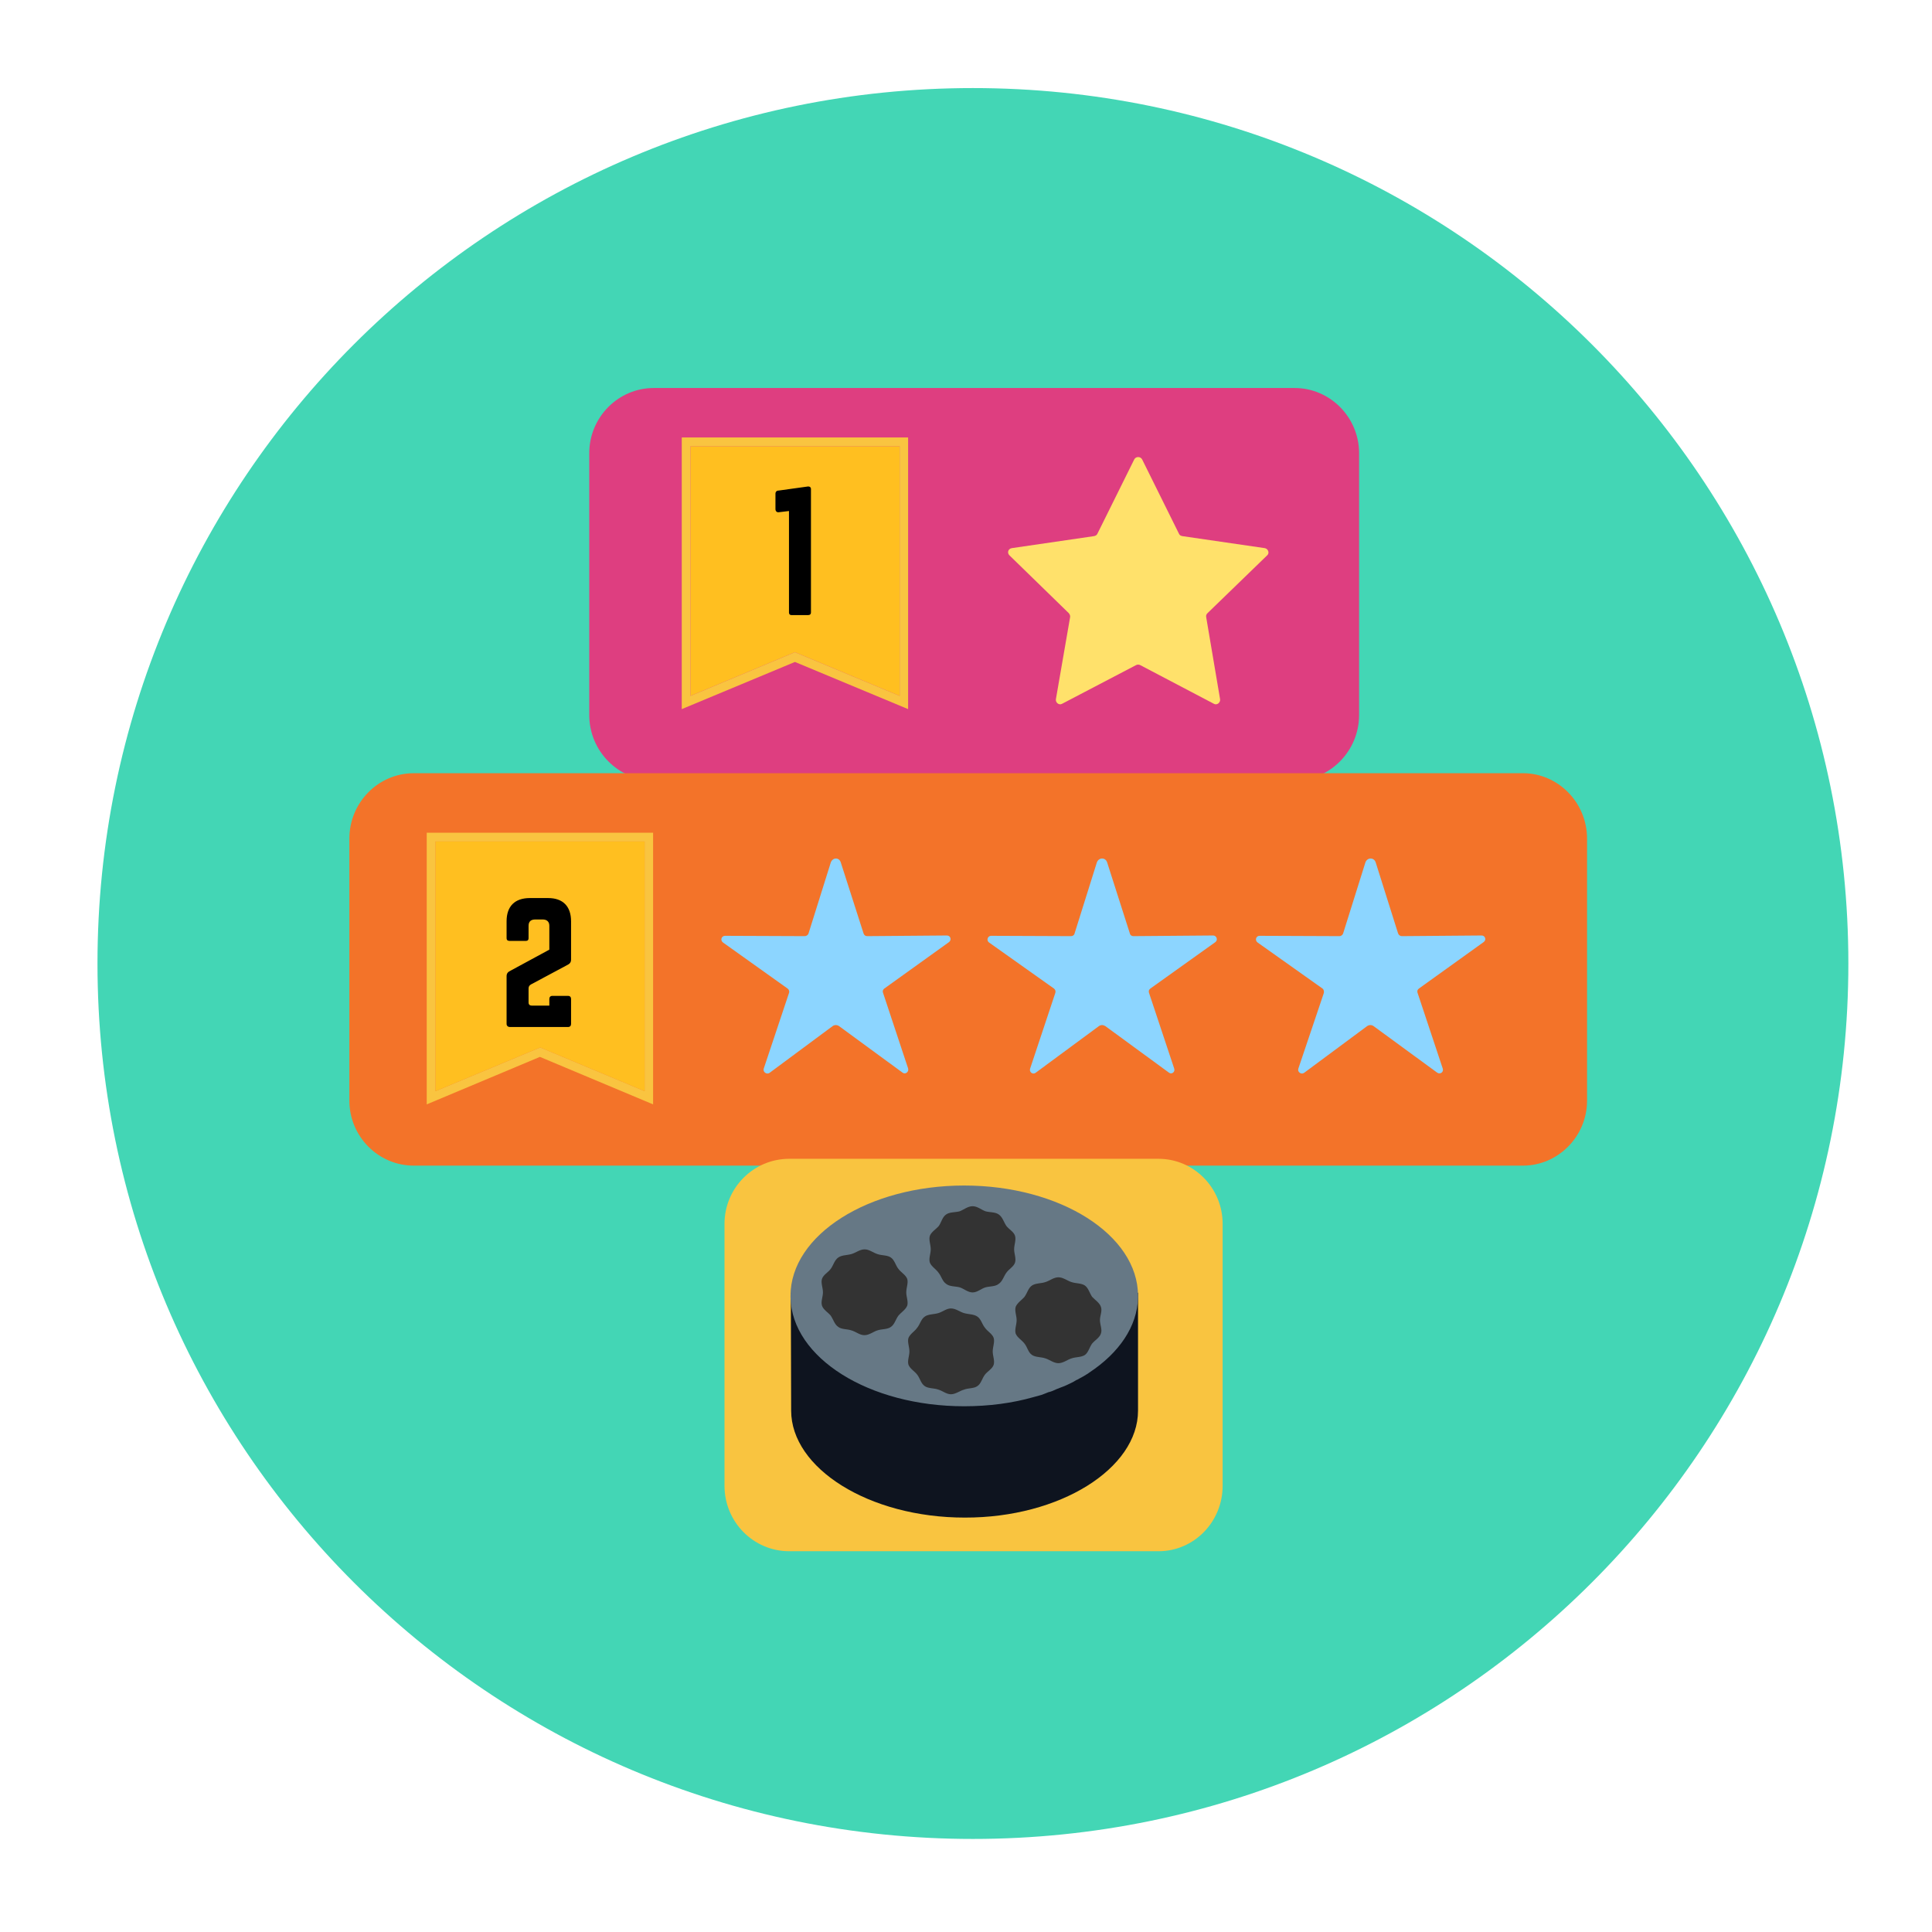
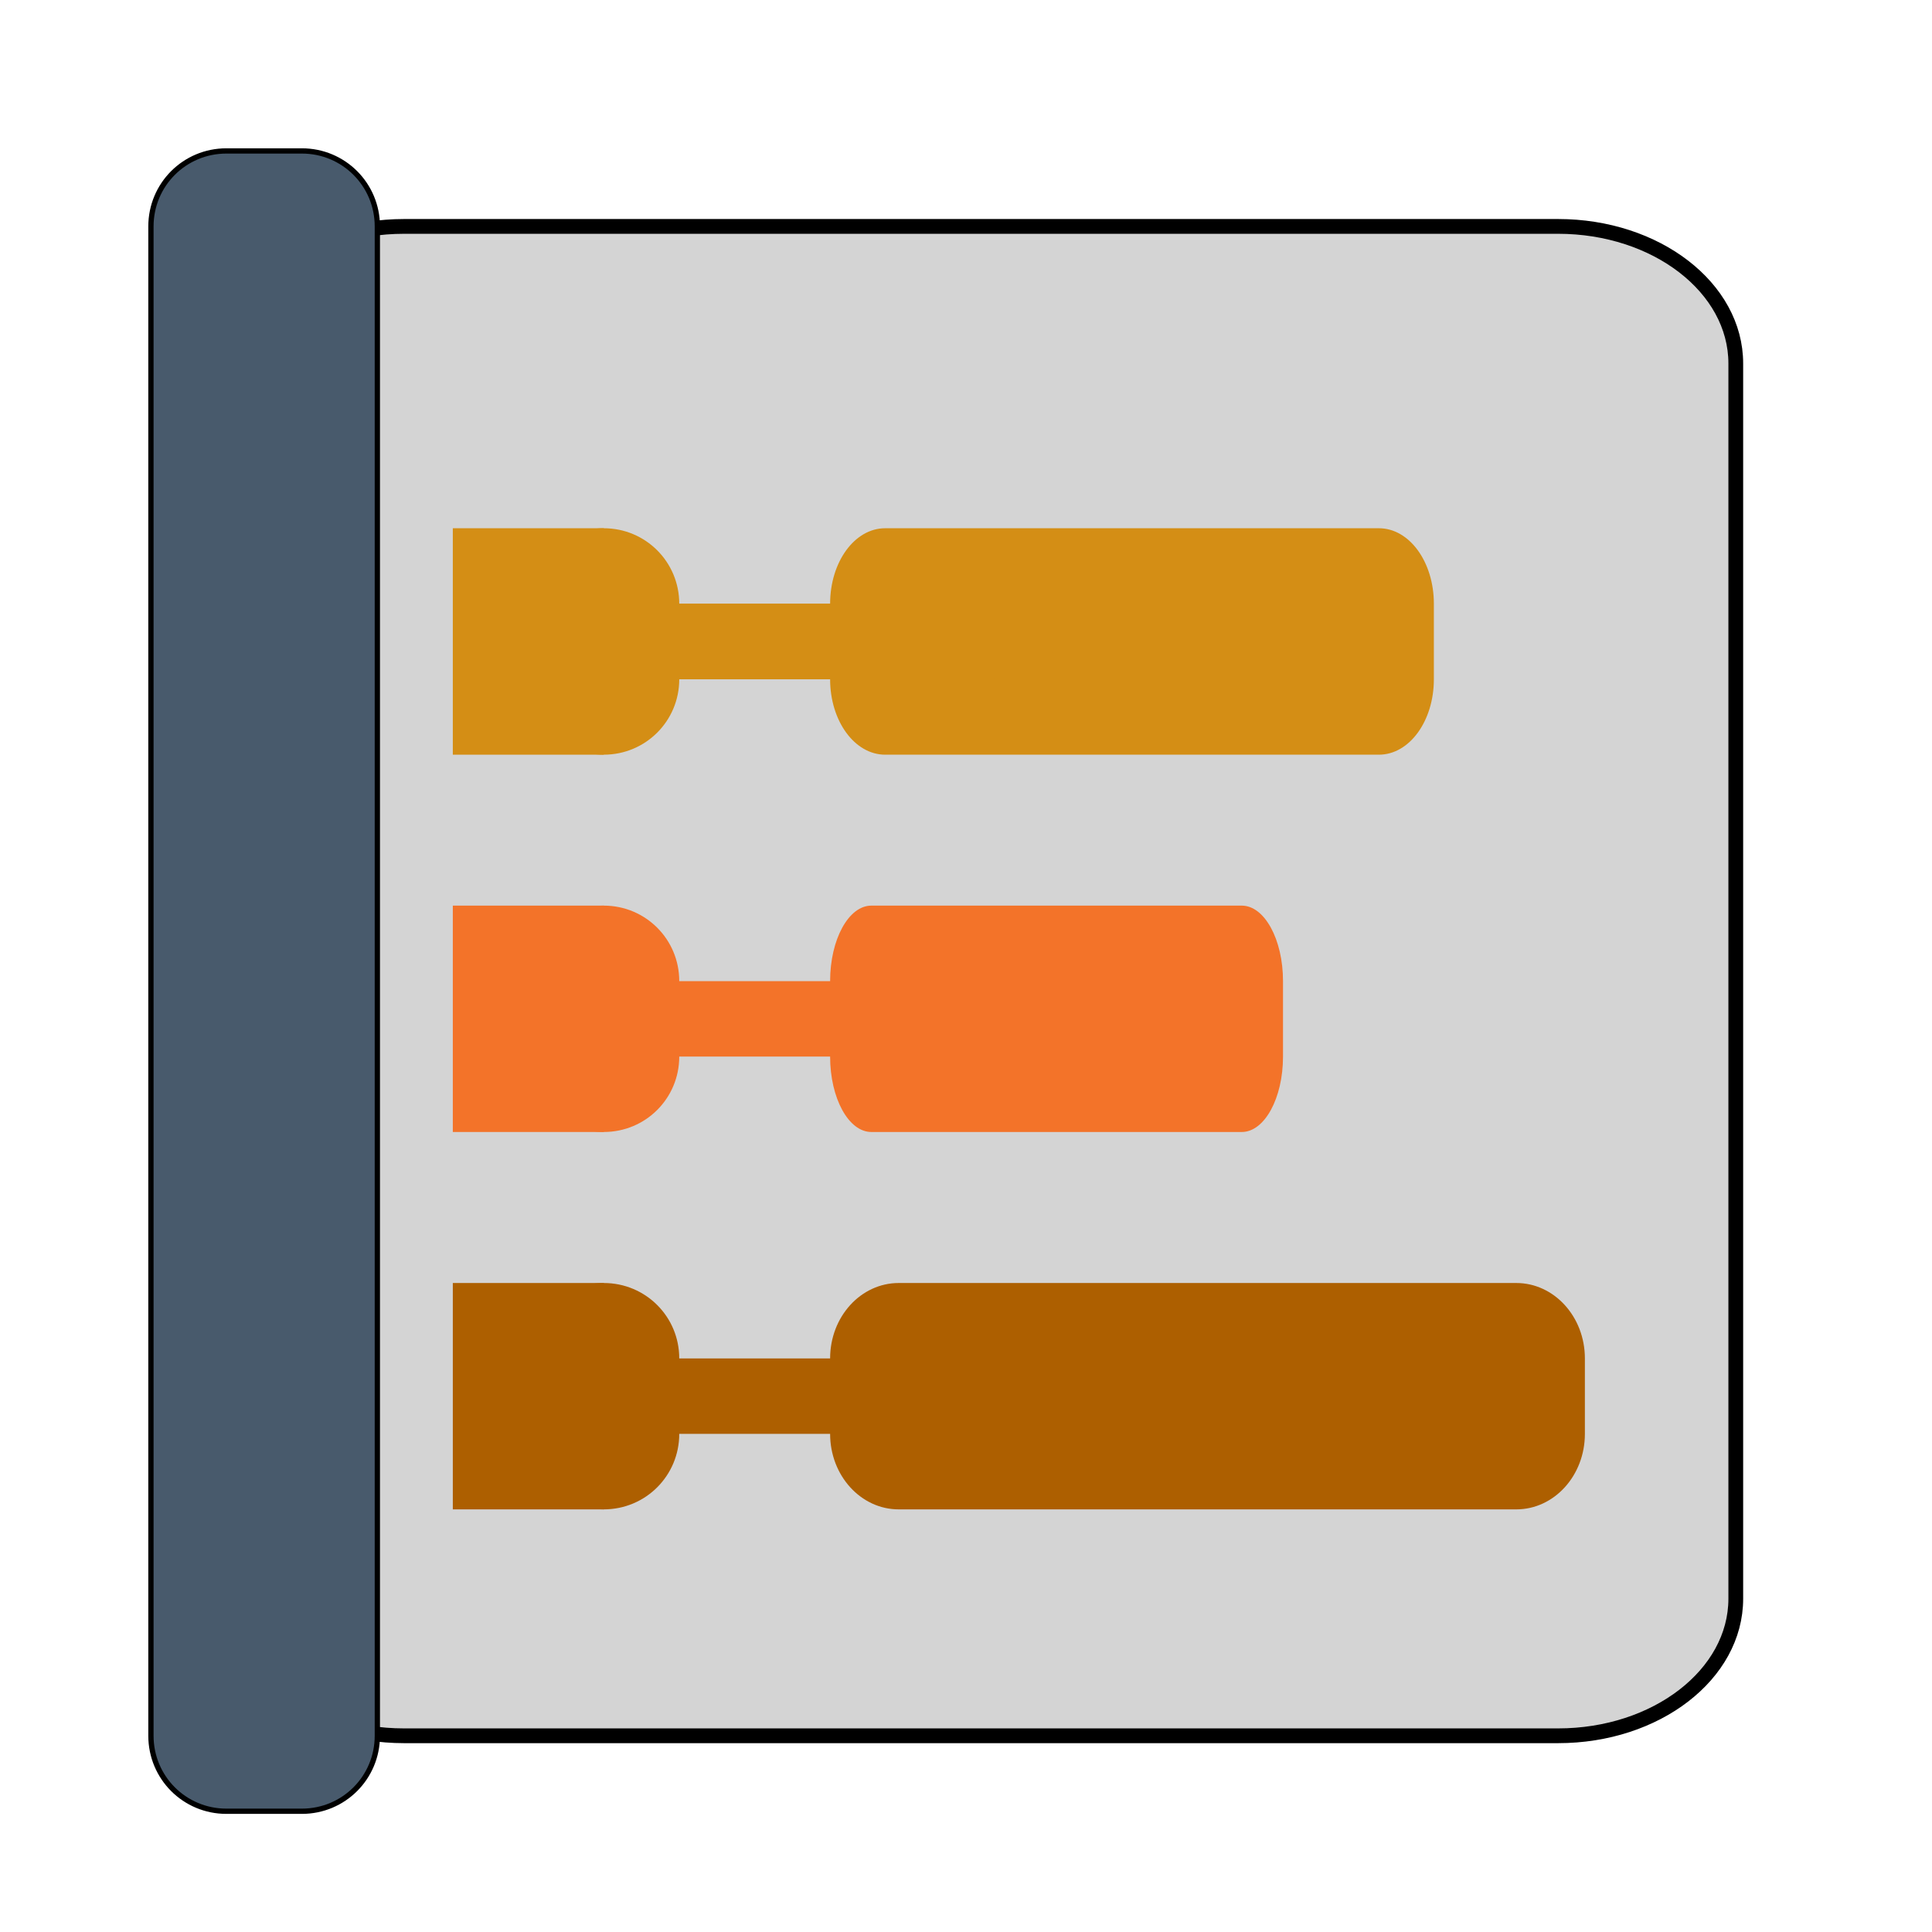
<svg xmlns="http://www.w3.org/2000/svg" width="24" height="24" viewBox="0 0 24 24" version="1.1">
  <g id="surface1">
-     <path style=" stroke:none;fill-rule:nonzero;fill:rgb(26.275%,83.922%,70.98%);fill-opacity:1;" d="M 12.086 1.094 C 6.078 1.094 1.211 5.961 1.211 11.969 C 1.211 17.973 6.078 22.844 12.086 22.844 C 18.09 22.844 22.961 17.973 22.961 11.969 C 22.961 5.961 18.09 1.094 12.086 1.094 " />
-     <path style=" stroke:none;fill-rule:nonzero;fill:rgb(87.059%,24.314%,50.196%);fill-opacity:1;" d="M 16.082 9.695 L 8.121 9.695 C 7.68 9.695 7.32 9.328 7.32 8.883 L 7.32 5.629 C 7.32 5.184 7.68 4.82 8.121 4.82 L 16.082 4.82 C 16.523 4.82 16.883 5.184 16.883 5.629 L 16.883 8.883 C 16.883 9.328 16.523 9.695 16.082 9.695 " />
-     <path style=" stroke:none;fill-rule:nonzero;fill:rgb(95.294%,45.098%,16.078%);fill-opacity:1;" d="M 18.918 14.48 L 5.141 14.48 C 4.699 14.48 4.34 14.117 4.34 13.672 L 4.34 10.418 C 4.34 9.969 4.699 9.605 5.141 9.605 L 18.918 9.605 C 19.355 9.605 19.715 9.969 19.715 10.418 L 19.715 13.672 C 19.715 14.117 19.355 14.48 18.918 14.48 " />
-     <path style=" stroke:none;fill-rule:nonzero;fill:rgb(97.647%,76.863%,25.098%);fill-opacity:1;" d="M 14.391 19.27 L 9.805 19.27 C 9.359 19.27 9 18.906 9 18.457 L 9 15.203 C 9 14.758 9.359 14.395 9.805 14.395 L 14.391 14.395 C 14.832 14.395 15.188 14.758 15.188 15.203 L 15.188 18.457 C 15.188 18.906 14.832 19.27 14.391 19.27 " />
-     <path style=" stroke:none;fill-rule:nonzero;fill:rgb(100%,88.235%,41.961%);fill-opacity:1;" d="M 14.188 5.707 L 14.645 6.629 C 14.652 6.648 14.668 6.656 14.688 6.66 L 15.711 6.809 C 15.754 6.816 15.773 6.871 15.742 6.898 L 15 7.617 C 14.984 7.633 14.98 7.648 14.984 7.668 L 15.156 8.684 C 15.164 8.727 15.117 8.766 15.078 8.742 L 14.164 8.262 C 14.148 8.254 14.129 8.254 14.113 8.262 L 13.195 8.742 C 13.156 8.766 13.109 8.727 13.117 8.684 L 13.293 7.668 C 13.297 7.648 13.289 7.633 13.277 7.617 L 12.539 6.898 C 12.508 6.867 12.523 6.816 12.57 6.809 L 13.59 6.66 C 13.609 6.656 13.625 6.648 13.633 6.629 L 14.09 5.707 C 14.109 5.668 14.168 5.668 14.188 5.707 Z M 14.188 5.707 " />
-     <path style=" stroke:none;fill-rule:nonzero;fill:rgb(54.902%,83.529%,100%);fill-opacity:1;" d="M 10.445 10.715 L 10.727 11.594 C 10.734 11.617 10.75 11.629 10.773 11.629 L 11.762 11.621 C 11.809 11.621 11.824 11.676 11.789 11.703 L 10.984 12.281 C 10.969 12.293 10.961 12.312 10.969 12.332 L 11.281 13.273 C 11.293 13.316 11.246 13.352 11.211 13.324 L 10.422 12.746 C 10.398 12.73 10.367 12.73 10.344 12.746 L 9.559 13.328 C 9.523 13.352 9.473 13.316 9.488 13.273 L 9.801 12.336 C 9.809 12.316 9.801 12.293 9.785 12.281 L 8.98 11.707 C 8.945 11.68 8.961 11.625 9.008 11.625 L 9.996 11.629 C 10.016 11.629 10.035 11.617 10.043 11.598 L 10.32 10.715 C 10.344 10.648 10.426 10.648 10.445 10.715 Z M 10.445 10.715 " />
-     <path style=" stroke:none;fill-rule:nonzero;fill:rgb(54.902%,83.529%,100%);fill-opacity:1;" d="M 13.754 10.715 L 14.035 11.594 C 14.039 11.617 14.059 11.629 14.078 11.629 L 15.07 11.621 C 15.113 11.621 15.133 11.676 15.098 11.703 L 14.289 12.281 C 14.273 12.293 14.266 12.312 14.273 12.332 L 14.586 13.273 C 14.602 13.316 14.555 13.352 14.52 13.324 L 13.73 12.746 C 13.703 12.73 13.676 12.73 13.652 12.746 L 12.863 13.328 C 12.828 13.352 12.781 13.316 12.797 13.273 L 13.109 12.336 C 13.117 12.316 13.109 12.293 13.094 12.281 L 12.285 11.707 C 12.25 11.68 12.27 11.625 12.312 11.625 L 13.305 11.629 C 13.324 11.629 13.344 11.617 13.348 11.598 L 13.625 10.715 C 13.648 10.648 13.734 10.648 13.754 10.715 Z M 13.754 10.715 " />
-     <path style=" stroke:none;fill-rule:nonzero;fill:rgb(54.902%,83.529%,100%);fill-opacity:1;" d="M 17.09 10.715 L 17.367 11.594 C 17.375 11.617 17.395 11.629 17.414 11.629 L 18.406 11.621 C 18.449 11.621 18.469 11.676 18.43 11.703 L 17.625 12.281 C 17.609 12.293 17.602 12.312 17.609 12.332 L 17.922 13.273 C 17.938 13.316 17.891 13.352 17.852 13.324 L 17.062 12.746 C 17.039 12.73 17.008 12.73 16.984 12.746 L 16.199 13.328 C 16.164 13.352 16.113 13.316 16.129 13.273 L 16.445 12.336 C 16.449 12.316 16.445 12.293 16.43 12.281 L 15.621 11.707 C 15.586 11.68 15.602 11.625 15.648 11.625 L 16.641 11.629 C 16.656 11.629 16.676 11.617 16.684 11.598 L 16.961 10.715 C 16.984 10.648 17.07 10.648 17.09 10.715 Z M 17.09 10.715 " />
-     <path style=" stroke:none;fill-rule:nonzero;fill:rgb(5.49%,7.843%,12.157%);fill-opacity:1;" d="M 14.137 17.523 L 14.137 16.059 L 9.824 16.059 L 9.824 16.098 L 9.828 17.523 C 9.828 18.238 10.793 18.852 11.984 18.852 C 13.168 18.855 14.137 18.242 14.137 17.523 M 11.98 17.469 L 11.992 17.469 L 11.98 17.469 " />
-     <path style=" stroke:none;fill-rule:nonzero;fill:rgb(40%,47.059%,52.157%);fill-opacity:1;" d="M 12.84 17.355 L 12.938 17.328 C 12.969 17.316 13 17.305 13.027 17.293 L 13.031 17.293 C 13.062 17.285 13.09 17.273 13.121 17.258 C 13.152 17.246 13.18 17.234 13.211 17.223 C 13.238 17.211 13.27 17.199 13.297 17.184 C 13.324 17.172 13.352 17.156 13.375 17.141 L 13.379 17.141 C 13.406 17.125 13.43 17.113 13.457 17.098 C 13.48 17.082 13.508 17.07 13.531 17.051 C 13.898 16.809 14.129 16.48 14.137 16.117 L 14.137 16.098 C 14.137 15.34 13.168 14.727 11.977 14.727 C 10.789 14.727 9.82 15.34 9.82 16.098 L 9.82 16.117 C 9.836 16.867 10.793 17.469 11.977 17.469 C 12.285 17.469 12.578 17.43 12.84 17.355 " />
-     <path style=" stroke:none;fill-rule:nonzero;fill:rgb(20%,20%,20%);fill-opacity:1;" d="M 11.258 16.055 C 11.258 15.996 11.285 15.938 11.27 15.887 C 11.25 15.836 11.191 15.805 11.16 15.762 C 11.125 15.719 11.113 15.652 11.066 15.621 C 11.023 15.59 10.953 15.598 10.898 15.578 C 10.848 15.562 10.797 15.52 10.742 15.52 C 10.68 15.52 10.633 15.562 10.578 15.578 C 10.523 15.594 10.457 15.59 10.414 15.621 C 10.367 15.652 10.352 15.719 10.32 15.762 C 10.289 15.805 10.227 15.836 10.211 15.887 C 10.195 15.938 10.223 15.996 10.223 16.055 C 10.223 16.109 10.195 16.168 10.211 16.219 C 10.227 16.27 10.289 16.305 10.32 16.344 C 10.352 16.391 10.367 16.453 10.414 16.484 C 10.457 16.516 10.523 16.508 10.578 16.527 C 10.633 16.543 10.68 16.586 10.738 16.586 C 10.797 16.586 10.848 16.543 10.898 16.527 C 10.953 16.508 11.023 16.516 11.066 16.484 C 11.113 16.453 11.125 16.391 11.16 16.344 C 11.191 16.305 11.25 16.27 11.27 16.219 C 11.285 16.168 11.258 16.109 11.258 16.055 " />
-     <path style=" stroke:none;fill-rule:nonzero;fill:rgb(20%,20%,20%);fill-opacity:1;" d="M 12.332 16.789 C 12.332 16.73 12.359 16.672 12.344 16.621 C 12.328 16.57 12.266 16.539 12.234 16.492 C 12.199 16.449 12.188 16.387 12.141 16.355 C 12.098 16.324 12.031 16.328 11.977 16.312 C 11.922 16.297 11.875 16.254 11.812 16.254 C 11.758 16.254 11.707 16.297 11.656 16.312 C 11.602 16.328 11.531 16.324 11.488 16.355 C 11.441 16.387 11.43 16.449 11.395 16.492 C 11.363 16.539 11.305 16.57 11.285 16.621 C 11.27 16.672 11.297 16.73 11.297 16.789 C 11.297 16.844 11.27 16.902 11.285 16.953 C 11.305 17.004 11.363 17.035 11.395 17.078 C 11.43 17.125 11.441 17.188 11.488 17.219 C 11.531 17.25 11.602 17.242 11.656 17.262 C 11.707 17.277 11.758 17.32 11.812 17.32 C 11.871 17.32 11.922 17.277 11.977 17.262 C 12.027 17.242 12.098 17.25 12.141 17.219 C 12.188 17.188 12.199 17.125 12.234 17.078 C 12.266 17.035 12.328 17.004 12.344 16.953 C 12.359 16.902 12.332 16.844 12.332 16.789 " />
-     <path style=" stroke:none;fill-rule:nonzero;fill:rgb(20%,20%,20%);fill-opacity:1;" d="M 12.598 15.52 C 12.598 15.461 12.625 15.402 12.609 15.352 C 12.594 15.301 12.531 15.27 12.5 15.227 C 12.469 15.18 12.453 15.117 12.406 15.086 C 12.363 15.055 12.297 15.062 12.242 15.047 C 12.188 15.027 12.141 14.984 12.082 14.984 C 12.023 14.984 11.973 15.027 11.922 15.047 C 11.867 15.062 11.797 15.055 11.754 15.086 C 11.707 15.117 11.695 15.18 11.664 15.227 C 11.629 15.27 11.57 15.301 11.551 15.352 C 11.535 15.402 11.562 15.461 11.562 15.52 C 11.562 15.574 11.535 15.633 11.551 15.684 C 11.57 15.734 11.629 15.766 11.66 15.812 C 11.695 15.855 11.707 15.918 11.754 15.949 C 11.797 15.984 11.867 15.977 11.922 15.992 C 11.973 16.008 12.023 16.055 12.082 16.055 C 12.141 16.055 12.188 16.008 12.242 15.992 C 12.297 15.977 12.363 15.984 12.406 15.949 C 12.453 15.918 12.469 15.855 12.5 15.812 C 12.531 15.766 12.594 15.734 12.609 15.684 C 12.625 15.633 12.598 15.574 12.598 15.52 " />
-     <path style=" stroke:none;fill-rule:nonzero;fill:rgb(20%,20%,20%);fill-opacity:1;" d="M 13.664 16.398 C 13.664 16.344 13.695 16.285 13.676 16.234 C 13.66 16.184 13.602 16.148 13.566 16.109 C 13.535 16.062 13.52 16 13.477 15.969 C 13.43 15.938 13.363 15.945 13.309 15.926 C 13.258 15.91 13.207 15.867 13.148 15.867 C 13.09 15.867 13.039 15.91 12.988 15.926 C 12.934 15.945 12.867 15.938 12.82 15.969 C 12.773 16 12.762 16.062 12.727 16.109 C 12.695 16.148 12.637 16.184 12.617 16.234 C 12.602 16.285 12.629 16.344 12.629 16.398 C 12.629 16.457 12.602 16.516 12.617 16.566 C 12.637 16.617 12.695 16.648 12.727 16.691 C 12.762 16.734 12.773 16.801 12.82 16.832 C 12.867 16.863 12.934 16.855 12.988 16.875 C 13.039 16.891 13.09 16.934 13.148 16.934 C 13.207 16.934 13.258 16.891 13.309 16.875 C 13.363 16.855 13.43 16.863 13.477 16.832 C 13.52 16.801 13.535 16.734 13.566 16.691 C 13.602 16.648 13.66 16.617 13.676 16.566 C 13.695 16.516 13.664 16.457 13.664 16.398 " />
-     <path style=" stroke:none;fill-rule:nonzero;fill:rgb(100%,74.902%,12.549%);fill-opacity:1;" d="M 11.176 5.543 L 11.176 8.645 L 9.875 8.102 L 8.578 8.645 L 8.578 5.543 L 11.176 5.543 " />
-     <path style=" stroke:none;fill-rule:nonzero;fill:rgb(97.647%,76.863%,25.098%);fill-opacity:1;" d="M 8.469 5.434 L 8.469 8.809 L 9.875 8.223 L 11.281 8.809 L 11.281 5.434 L 8.469 5.434 M 11.176 5.957 L 11.176 8.645 L 9.875 8.102 L 8.578 8.645 L 8.578 5.543 L 11.176 5.543 L 11.176 5.957 " />
-     <path style=" stroke:none;fill-rule:nonzero;fill:rgb(0%,0%,0%);fill-opacity:1;" d="M 9.672 6.094 C 9.648 6.094 9.633 6.109 9.633 6.133 L 9.633 6.324 C 9.633 6.352 9.652 6.367 9.676 6.363 L 9.801 6.348 L 9.801 7.609 C 9.801 7.629 9.812 7.641 9.832 7.641 L 10.039 7.641 C 10.062 7.641 10.074 7.629 10.074 7.609 L 10.074 6.074 C 10.074 6.055 10.062 6.043 10.039 6.043 Z M 9.672 6.094 " />
-     <path style=" stroke:none;fill-rule:nonzero;fill:rgb(100%,74.902%,12.549%);fill-opacity:1;" d="M 8.008 10.453 L 8.008 13.555 L 6.711 13.012 L 5.41 13.555 L 5.41 10.453 L 8.008 10.453 " />
-     <path style=" stroke:none;fill-rule:nonzero;fill:rgb(97.647%,76.863%,25.098%);fill-opacity:1;" d="M 5.301 10.344 L 5.301 13.719 L 6.707 13.129 L 8.113 13.719 L 8.113 10.344 L 5.301 10.344 M 8.008 10.863 L 8.008 13.555 L 6.711 13.012 L 5.41 13.555 L 5.41 10.453 L 8.008 10.453 L 8.008 10.863 " />
-     <path style=" stroke:none;fill-rule:nonzero;fill:rgb(0%,0%,0%);fill-opacity:1;" d="M 7.039 11.992 C 7.078 11.973 7.094 11.957 7.094 11.918 L 7.094 11.445 C 7.094 11.258 6.992 11.156 6.809 11.156 L 6.582 11.156 C 6.395 11.156 6.293 11.258 6.293 11.445 L 6.293 11.656 C 6.293 11.676 6.305 11.688 6.328 11.688 L 6.535 11.688 C 6.555 11.688 6.566 11.676 6.566 11.656 L 6.566 11.5 C 6.566 11.449 6.594 11.422 6.648 11.422 L 6.742 11.422 C 6.793 11.422 6.824 11.449 6.824 11.5 L 6.824 11.797 L 6.348 12.055 C 6.309 12.074 6.293 12.09 6.293 12.129 L 6.293 12.719 C 6.293 12.742 6.309 12.758 6.336 12.758 L 7.055 12.758 C 7.082 12.758 7.094 12.742 7.094 12.719 L 7.094 12.41 C 7.094 12.387 7.082 12.371 7.055 12.371 L 6.863 12.371 C 6.836 12.371 6.824 12.387 6.824 12.41 L 6.824 12.492 L 6.605 12.492 C 6.582 12.492 6.566 12.48 6.566 12.453 L 6.566 12.281 C 6.566 12.258 6.574 12.242 6.594 12.23 Z M 7.039 11.992 " />
+     <path style="fill-rule:nonzero;fill:rgb(83.137%,83.137%,83.137%);fill-opacity:1;stroke-width:0.978;stroke-linecap:butt;stroke-linejoin:miter;stroke:rgb(0%,0%,0%);stroke-opacity:1;stroke-miterlimit:4;" d="M 26.771 15 L 103.229 15 C 109.729 15 115 19.062 115 24.083 L 115 105.917 C 115 110.938 109.729 115 103.229 115 L 26.771 115 C 20.271 115 15 110.938 15 105.917 L 15 24.083 C 15 19.062 20.271 15 26.771 15 Z M 26.771 15 " transform="matrix(0.1875,0,0,0.1875,0,0)" />
+     <path style="fill-rule:nonzero;fill:rgb(28.235%,35.294%,42.353%);fill-opacity:1;stroke-width:0.349;stroke-linecap:butt;stroke-linejoin:miter;stroke:rgb(0%,0%,0%);stroke-opacity:1;stroke-miterlimit:4;" d="M 15 10 L 20 10 C 22.771 10 25 12.229 25 15 L 25 115 C 25 117.771 22.771 120 20 120 L 15 120 C 12.229 120 10 117.771 10 115 L 10 15 C 10 12.229 12.229 10 15 10 Z M 15 10 " transform="matrix(0.1875,0,0,0.1875,0,0)" />
+     <path style=" stroke:none;fill-rule:nonzero;fill:rgb(83.137%,55.686%,8.235%);fill-opacity:1;" d="M 5.625 6.562 L 7.5 6.562 L 7.5 9.375 L 5.625 9.375 Z M 5.625 6.562 " />
+     <path style=" stroke:none;fill-rule:nonzero;fill:rgb(83.137%,55.686%,8.235%);fill-opacity:1;" d="M 10.996 6.562 L 17.129 6.562 C 17.508 6.562 17.812 6.98 17.812 7.5 L 17.812 8.438 C 17.812 8.957 17.508 9.375 17.129 9.375 L 10.996 9.375 C 10.617 9.375 10.312 8.957 10.312 8.438 L 10.312 7.5 C 10.312 6.98 10.617 6.562 10.996 6.562 Z M 10.996 6.562 " />
+     <path style=" stroke:none;fill-rule:nonzero;fill:rgb(95.294%,45.098%,16.078%);fill-opacity:1;" d="M 5.625 11.25 L 7.5 11.25 L 7.5 14.062 L 5.625 14.062 Z M 5.625 11.25 " />
+     <path style=" stroke:none;fill-rule:nonzero;fill:rgb(95.294%,45.098%,16.078%);fill-opacity:1;" d="M 8.438 12.188 L 12.188 12.188 C 12.707 12.188 13.125 12.398 13.125 12.656 C 13.125 12.914 12.707 13.125 12.188 13.125 L 8.438 13.125 C 7.918 13.125 7.5 12.914 7.5 12.656 C 7.5 12.398 7.918 12.188 8.438 12.188 Z M 8.438 12.188 " />
+     <path style=" stroke:none;fill-rule:nonzero;fill:rgb(67.843%,37.255%,0%);fill-opacity:1;" d="M 7.5 16.875 L 11.25 16.875 C 11.77 16.875 12.188 17.086 12.188 17.344 C 12.188 17.602 11.77 17.812 11.25 17.812 L 7.5 17.812 C 6.98 17.812 6.562 17.602 6.562 17.344 C 6.562 17.086 6.98 16.875 7.5 16.875 Z M 7.5 16.875 " />
+     <path style=" stroke:none;fill-rule:nonzero;fill:rgb(95.294%,45.098%,16.078%);fill-opacity:1;" d="M 10.824 11.25 L 15.426 11.25 C 15.707 11.25 15.938 11.668 15.938 12.188 L 15.938 13.125 C 15.938 13.645 15.707 14.062 15.426 14.062 L 10.824 14.062 C 10.543 14.062 10.312 13.645 10.312 13.125 L 10.312 12.188 C 10.312 11.668 10.543 11.25 10.824 11.25 Z M 10.824 11.25 " />
+     <path style=" stroke:none;fill-rule:nonzero;fill:rgb(67.843%,37.255%,0%);fill-opacity:1;" d="M 5.625 15.938 L 7.5 15.938 L 7.5 18.75 L 5.625 18.75 Z M 5.625 15.938 " />
+     <path style=" stroke:none;fill-rule:nonzero;fill:rgb(67.843%,37.255%,0%);fill-opacity:1;" d="M 11.164 15.938 L 18.836 15.938 C 19.305 15.938 19.688 16.355 19.688 16.875 L 19.688 17.812 C 19.688 18.332 19.305 18.75 18.836 18.75 L 11.164 18.75 C 10.695 18.75 10.312 18.332 10.312 17.812 L 10.312 16.875 C 10.312 16.355 10.695 15.938 11.164 15.938 Z M 11.164 15.938 " />
+     <path style=" stroke:none;fill-rule:nonzero;fill:rgb(83.137%,55.686%,8.235%);fill-opacity:1;" d="M 7.5 6.562 C 8.02 6.562 8.438 6.98 8.438 7.5 L 8.438 8.438 C 8.438 8.957 8.02 9.375 7.5 9.375 C 6.98 9.375 6.562 8.957 6.562 8.438 L 6.562 7.5 C 6.562 6.98 6.98 6.562 7.5 6.562 Z M 7.5 6.562 " />
+     <path style=" stroke:none;fill-rule:nonzero;fill:rgb(95.294%,45.098%,16.078%);fill-opacity:1;" d="M 7.5 11.25 C 8.02 11.25 8.438 11.668 8.438 12.188 L 8.438 13.125 C 8.438 13.645 8.02 14.062 7.5 14.062 C 6.98 14.062 6.562 13.645 6.562 13.125 L 6.562 12.188 C 6.562 11.668 6.98 11.25 7.5 11.25 Z M 7.5 11.25 " />
+     <path style=" stroke:none;fill-rule:nonzero;fill:rgb(67.843%,37.255%,0%);fill-opacity:1;" d="M 7.5 15.938 C 8.02 15.938 8.438 16.355 8.438 16.875 L 8.438 17.812 C 8.438 18.332 8.02 18.75 7.5 18.75 C 6.98 18.75 6.562 18.332 6.562 17.812 L 6.562 16.875 C 6.562 16.355 6.98 15.938 7.5 15.938 Z M 7.5 15.938 " />
+     <path style=" stroke:none;fill-rule:nonzero;fill:rgb(83.137%,55.686%,8.235%);fill-opacity:1;" d="M 8.438 7.5 L 12.188 7.5 C 12.707 7.5 13.125 7.711 13.125 7.969 C 13.125 8.227 12.707 8.438 12.188 8.438 L 8.438 8.438 C 7.918 8.438 7.5 8.227 7.5 7.969 C 7.5 7.711 7.918 7.5 8.438 7.5 Z M 8.438 7.5 " />
+     <path style=" stroke:none;fill-rule:nonzero;fill:rgb(83.137%,55.686%,8.235%);fill-opacity:1;" d="M 8.438 7.5 L 12.188 7.5 C 12.707 7.5 13.125 7.711 13.125 7.969 C 13.125 8.227 12.707 8.438 12.188 8.438 L 8.438 8.438 C 7.918 8.438 7.5 8.227 7.5 7.969 C 7.5 7.711 7.918 7.5 8.438 7.5 Z M 8.438 7.5 " />
  </g>
</svg>
